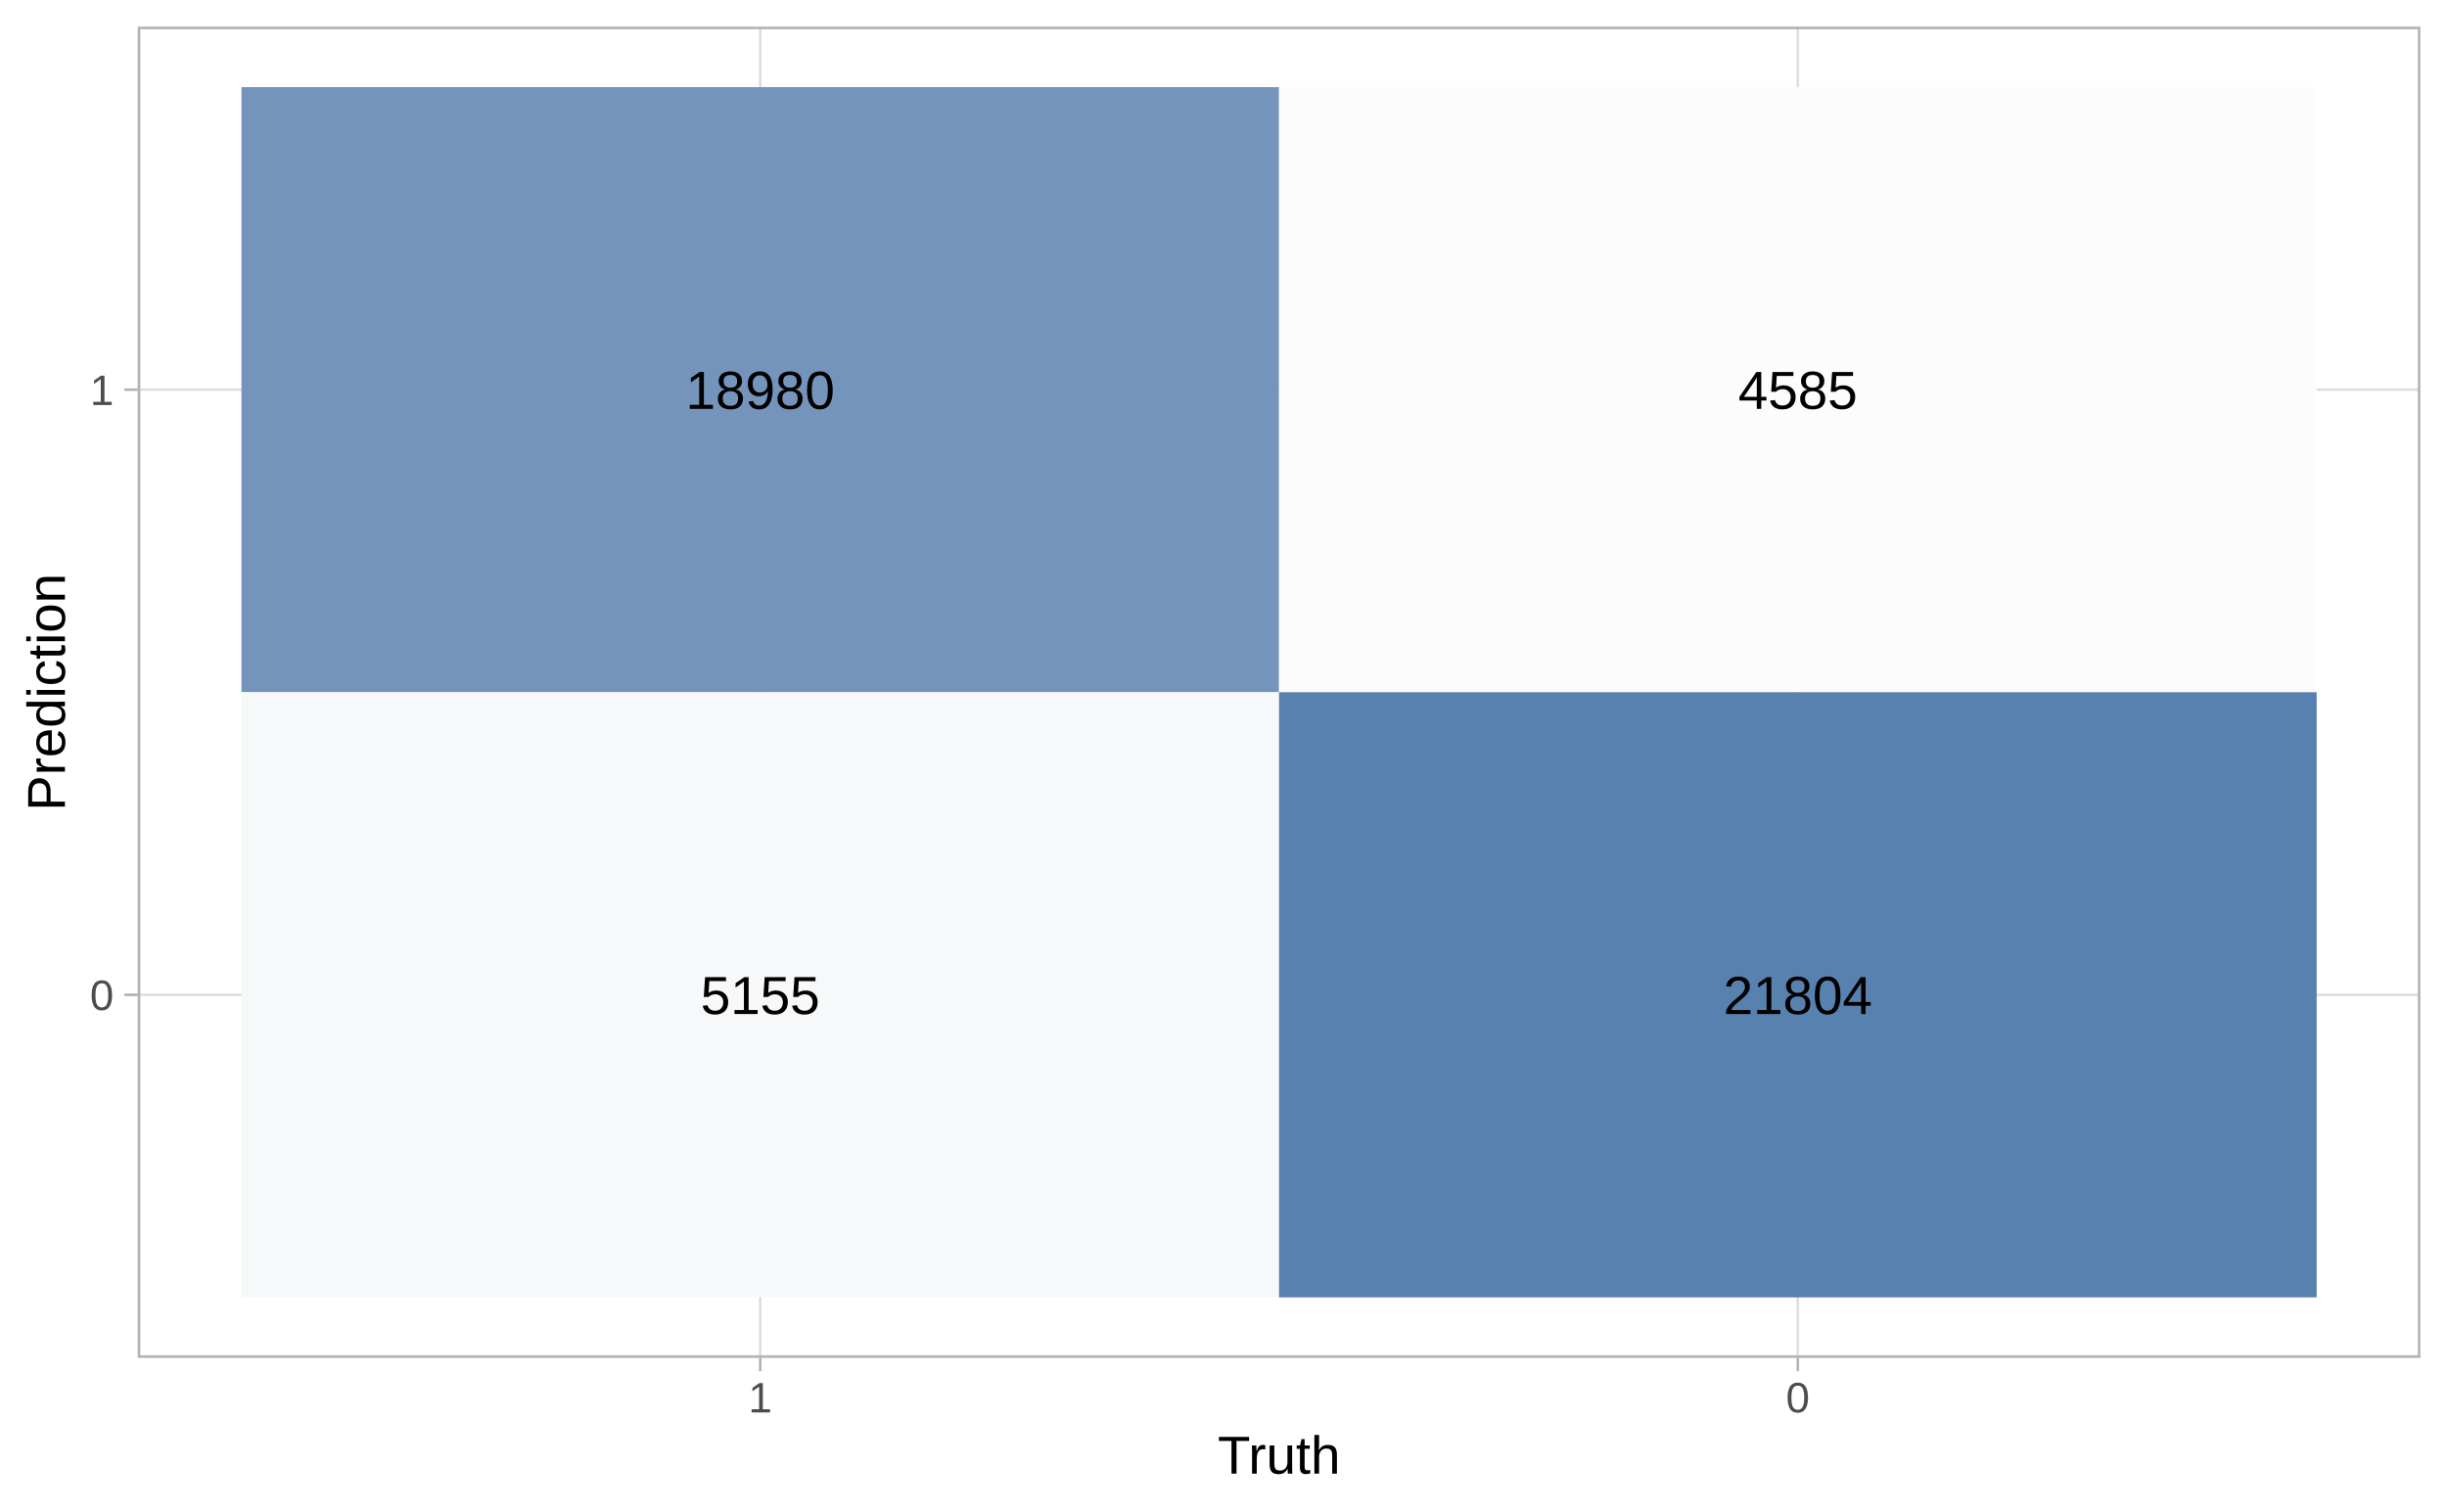
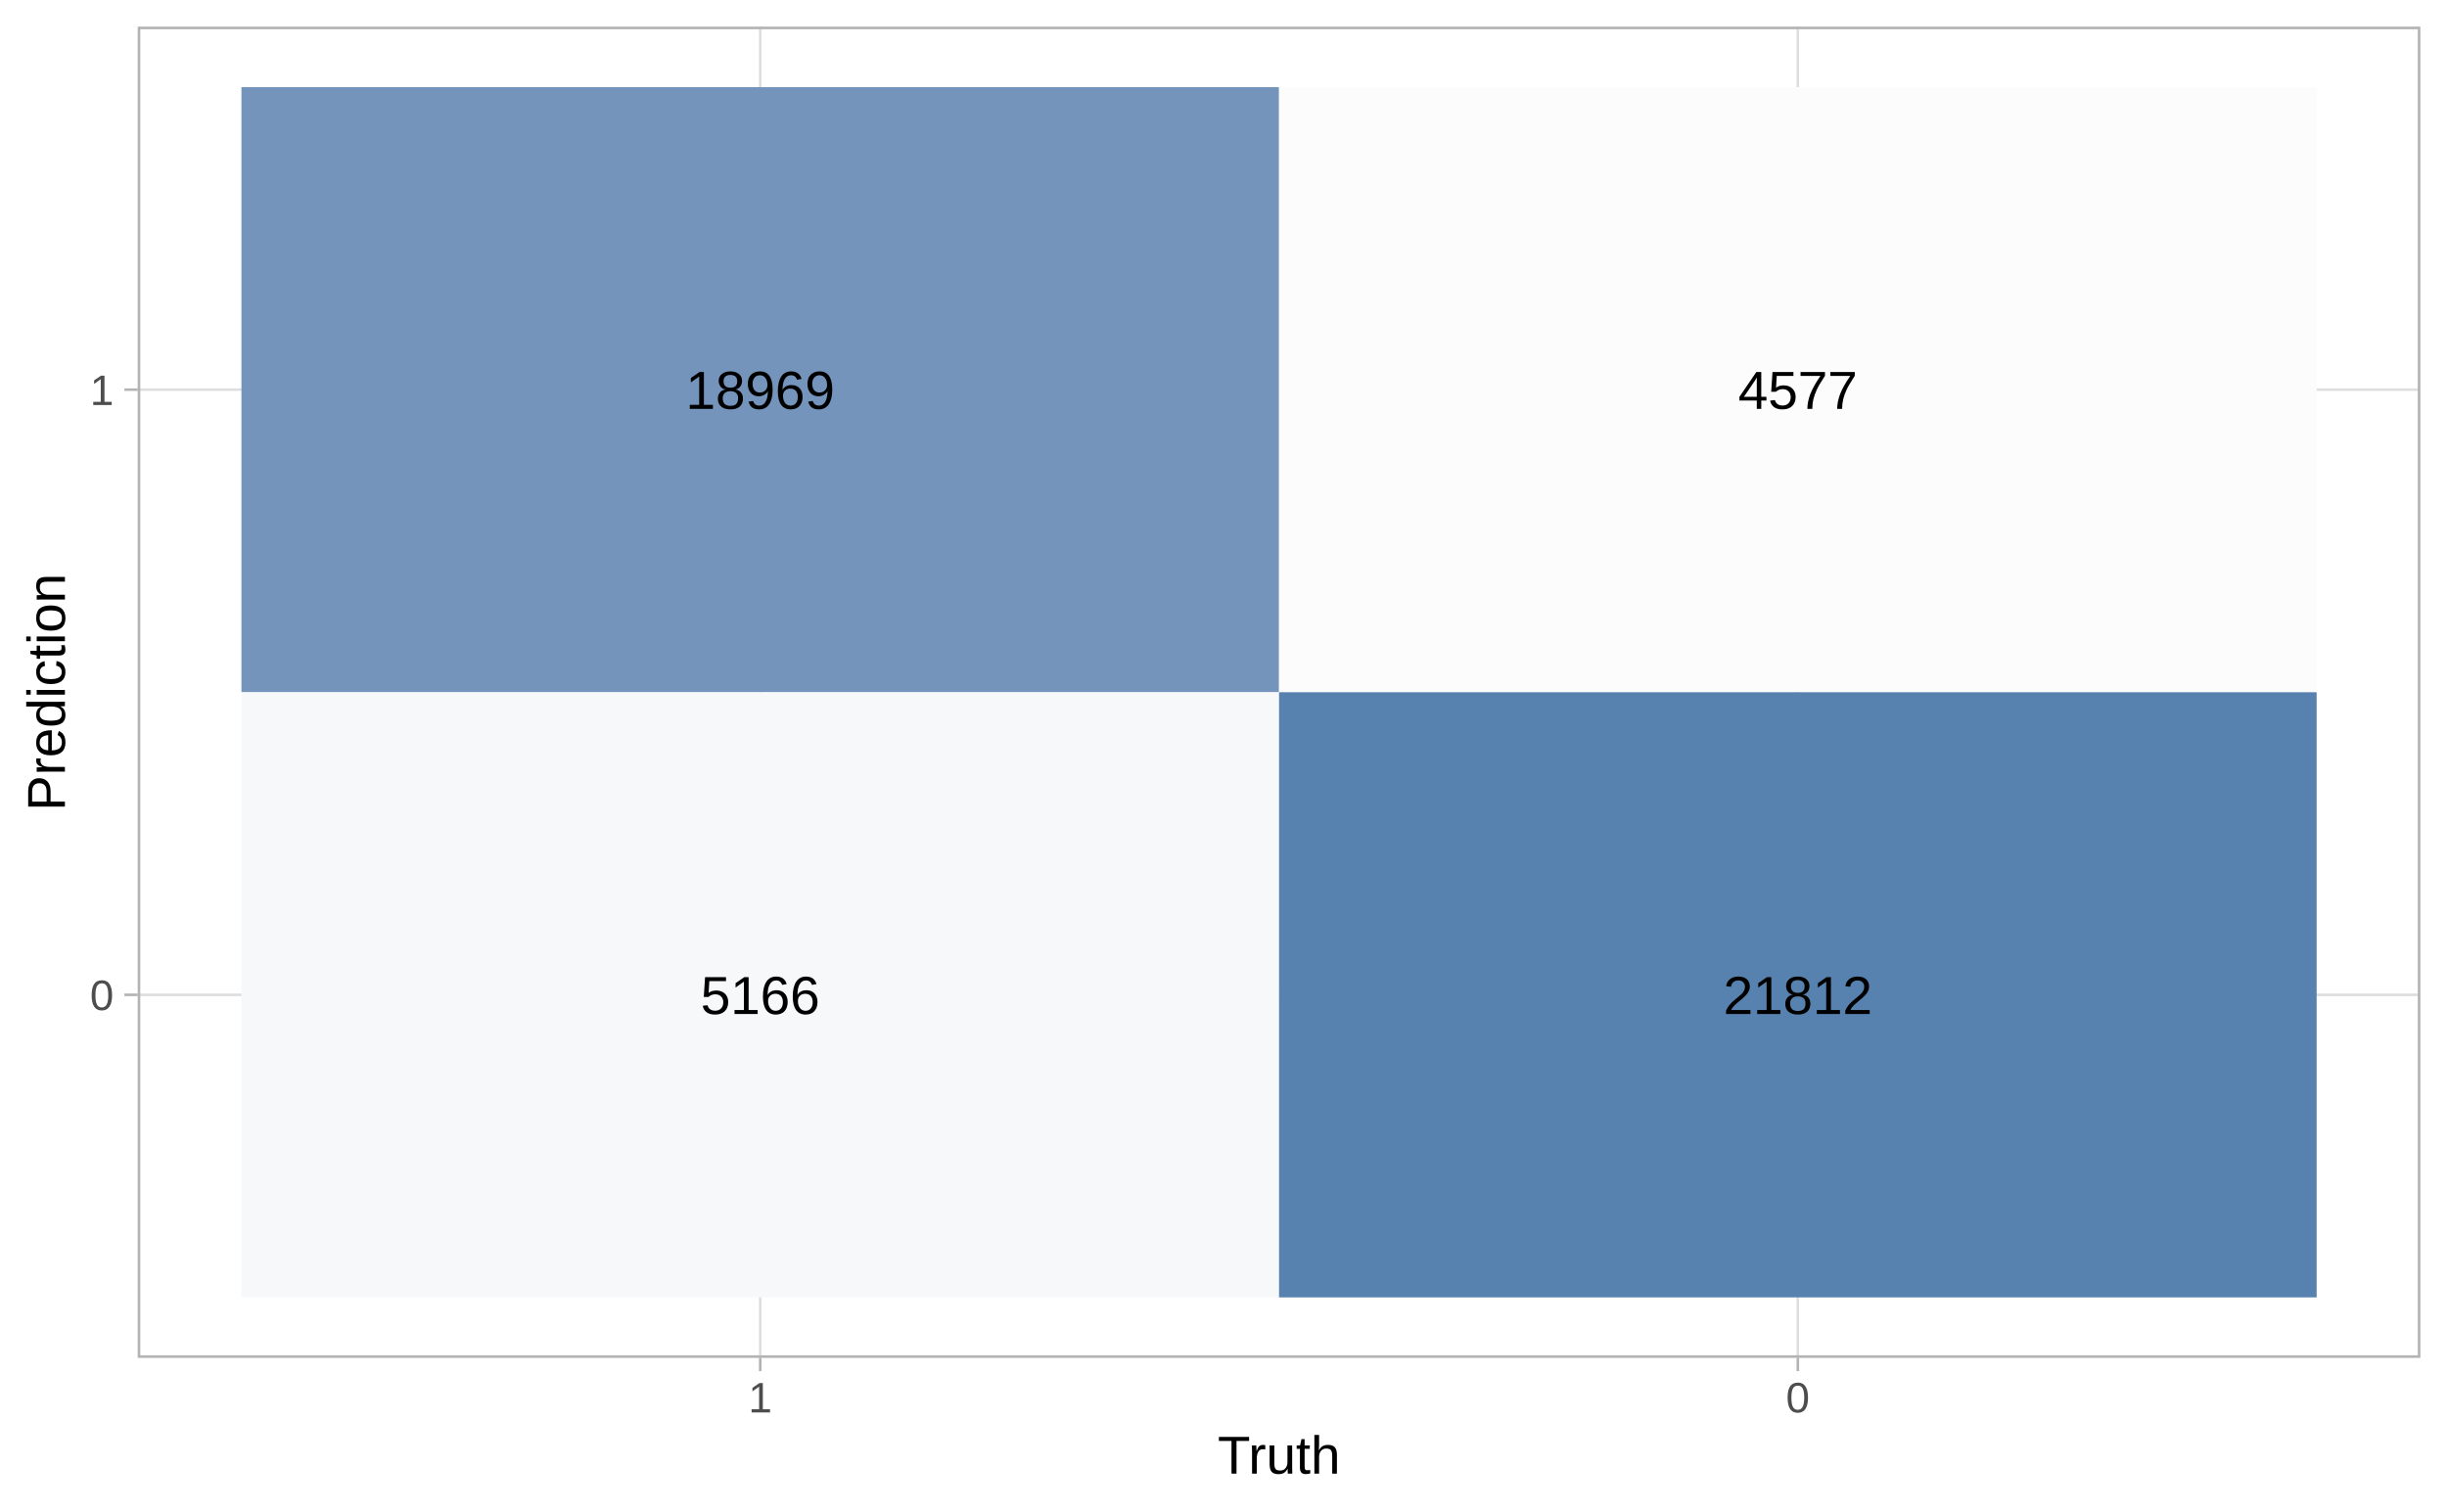
<svg xmlns="http://www.w3.org/2000/svg" class="svglite" width="504.00pt" height="311.47pt" viewBox="0 0 504.00 311.47">
  <defs>
    <style type="text/css">
    .svglite line, .svglite polyline, .svglite polygon, .svglite path, .svglite rect, .svglite circle {
      fill: none;
      stroke: #000000;
      stroke-linecap: round;
      stroke-linejoin: round;
      stroke-miterlimit: 10.00;
    }
  </style>
  </defs>
  <rect width="100%" height="100%" style="stroke: none; fill: #FFFFFF;" />
  <defs>
    <clipPath id="cpMC4wMHw1MDQuMDB8MC4wMHwzMTEuNDc=">
      <rect x="0.00" y="0.00" width="504.00" height="311.47" />
    </clipPath>
  </defs>
  <g clip-path="url(#cpMC4wMHw1MDQuMDB8MC4wMHwzMTEuNDc=)">
    <rect x="0.00" y="0.00" width="504.00" height="311.47" style="stroke-width: 1.07; stroke: #FFFFFF; fill: #FFFFFF;" />
  </g>
  <defs>
    <clipPath id="cpMjguMzZ8NDk4LjUyfDUuNDh8Mjc5Ljcy">
      <rect x="28.36" y="5.48" width="470.16" height="274.24" />
    </clipPath>
  </defs>
  <g clip-path="url(#cpMjguMzZ8NDk4LjUyfDUuNDh8Mjc5Ljcy)">
    <polyline points="28.36,204.93 498.52,204.93 " style="stroke-width: 0.53; stroke: #DEDEDE; stroke-linecap: butt;" />
    <polyline points="28.36,80.27 498.52,80.27 " style="stroke-width: 0.53; stroke: #DEDEDE; stroke-linecap: butt;" />
    <polyline points="156.58,279.72 156.58,5.48 " style="stroke-width: 0.53; stroke: #DEDEDE; stroke-linecap: butt;" />
    <polyline points="370.29,279.72 370.29,5.48 " style="stroke-width: 0.53; stroke: #DEDEDE; stroke-linecap: butt;" />
    <rect x="49.73" y="17.95" width="213.71" height="124.66" style="stroke-width: 0.21; stroke: none; stroke-linecap: square; stroke-linejoin: miter; fill: #7494BB;" />
-     <rect x="49.73" y="142.60" width="213.71" height="124.66" style="stroke-width: 0.21; stroke: none; stroke-linecap: square; stroke-linejoin: miter; fill: #F7F8F9;" />
+     <rect x="49.73" y="142.60" width="213.71" height="124.66" style="stroke-width: 0.21; stroke: none; stroke-linecap: square; stroke-linejoin: miter; fill: #F6F8F9;" />
    <rect x="263.44" y="17.95" width="213.71" height="124.66" style="stroke-width: 0.21; stroke: none; stroke-linecap: square; stroke-linejoin: miter; fill: #FCFCFC;" />
    <rect x="263.44" y="142.60" width="213.71" height="124.66" style="stroke-width: 0.21; stroke: none; stroke-linecap: square; stroke-linejoin: miter; fill: #5781AE;" />
-     <text x="156.58" y="84.23" text-anchor="middle" style="font-size: 11.04px; font-family: Arial;" textLength="30.67px" lengthAdjust="spacingAndGlyphs">18980</text>
-     <text x="156.58" y="208.89" text-anchor="middle" style="font-size: 11.04px; font-family: Arial;" textLength="24.54px" lengthAdjust="spacingAndGlyphs">5155</text>
-     <text x="370.29" y="84.23" text-anchor="middle" style="font-size: 11.04px; font-family: Arial;" textLength="24.54px" lengthAdjust="spacingAndGlyphs">4585</text>
-     <text x="370.29" y="208.89" text-anchor="middle" style="font-size: 11.04px; font-family: Arial;" textLength="30.67px" lengthAdjust="spacingAndGlyphs">21804</text>
+     <text x="156.58" y="84.23" text-anchor="middle" style="font-size: 11.04px; font-family: Arial;" textLength="30.67px" lengthAdjust="spacingAndGlyphs">18969</text>
+     <text x="156.58" y="208.89" text-anchor="middle" style="font-size: 11.04px; font-family: Arial;" textLength="24.54px" lengthAdjust="spacingAndGlyphs">5166</text>
+     <text x="370.29" y="84.23" text-anchor="middle" style="font-size: 11.04px; font-family: Arial;" textLength="24.54px" lengthAdjust="spacingAndGlyphs">4577</text>
+     <text x="370.29" y="208.89" text-anchor="middle" style="font-size: 11.04px; font-family: Arial;" textLength="30.67px" lengthAdjust="spacingAndGlyphs">21812</text>
    <rect x="28.36" y="5.48" width="470.16" height="274.24" style="stroke-width: 1.07; stroke: #B3B3B3;" />
  </g>
  <g clip-path="url(#cpMC4wMHw1MDQuMDB8MC4wMHwzMTEuNDc=)">
    <text x="23.43" y="208.08" text-anchor="end" style="font-size: 8.80px; fill: #4D4D4D; font-family: Arial;" textLength="4.90px" lengthAdjust="spacingAndGlyphs">0</text>
    <text x="23.43" y="83.43" text-anchor="end" style="font-size: 8.80px; fill: #4D4D4D; font-family: Arial;" textLength="4.90px" lengthAdjust="spacingAndGlyphs">1</text>
    <polyline points="25.62,204.93 28.36,204.93 " style="stroke-width: 0.53; stroke: #B3B3B3; stroke-linecap: butt;" />
    <polyline points="25.62,80.27 28.36,80.27 " style="stroke-width: 0.53; stroke: #B3B3B3; stroke-linecap: butt;" />
    <polyline points="156.58,282.46 156.58,279.72 " style="stroke-width: 0.53; stroke: #B3B3B3; stroke-linecap: butt;" />
    <polyline points="370.29,282.46 370.29,279.72 " style="stroke-width: 0.53; stroke: #B3B3B3; stroke-linecap: butt;" />
    <text x="156.58" y="290.96" text-anchor="middle" style="font-size: 8.80px; fill: #4D4D4D; font-family: Arial;" textLength="4.90px" lengthAdjust="spacingAndGlyphs">1</text>
    <text x="370.29" y="290.96" text-anchor="middle" style="font-size: 8.80px; fill: #4D4D4D; font-family: Arial;" textLength="4.90px" lengthAdjust="spacingAndGlyphs">0</text>
    <text x="263.44" y="303.57" text-anchor="middle" style="font-size: 11.00px; font-family: Arial;" textLength="25.68px" lengthAdjust="spacingAndGlyphs">Truth</text>
    <text transform="translate(13.37,142.60) rotate(-90)" text-anchor="middle" style="font-size: 11.00px; font-family: Arial;" textLength="48.92px" lengthAdjust="spacingAndGlyphs">Prediction</text>
  </g>
</svg>
